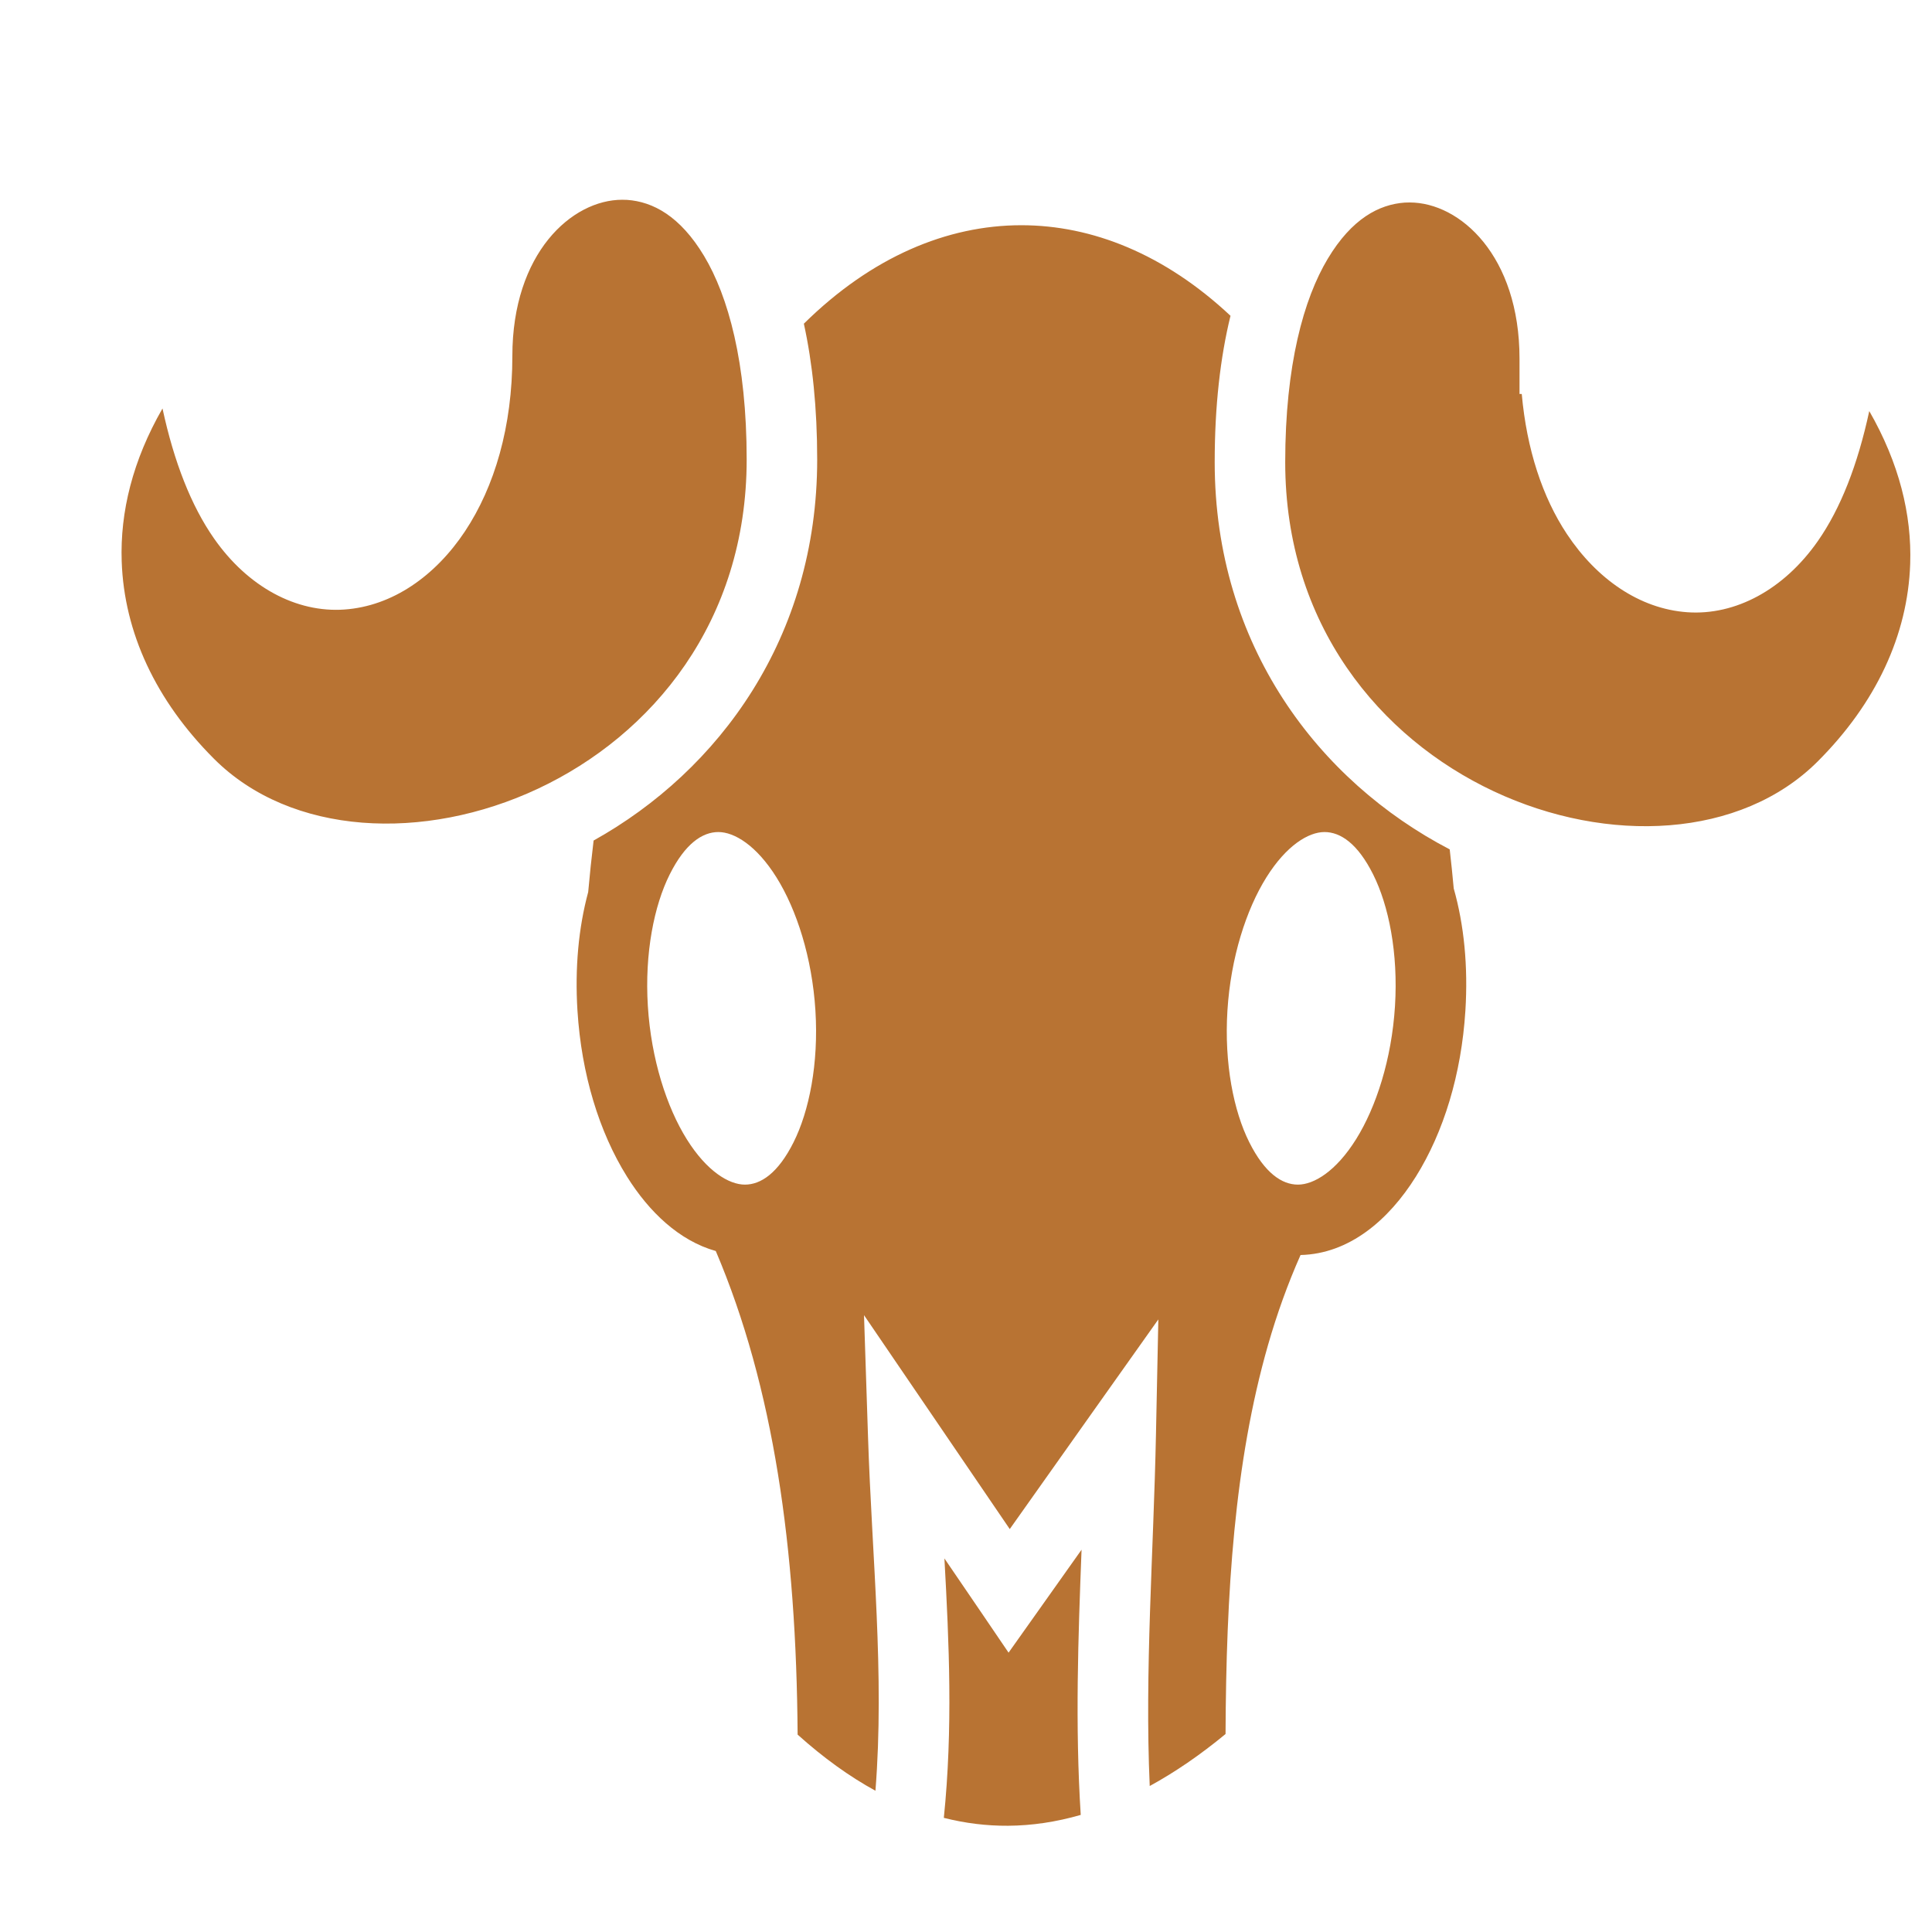
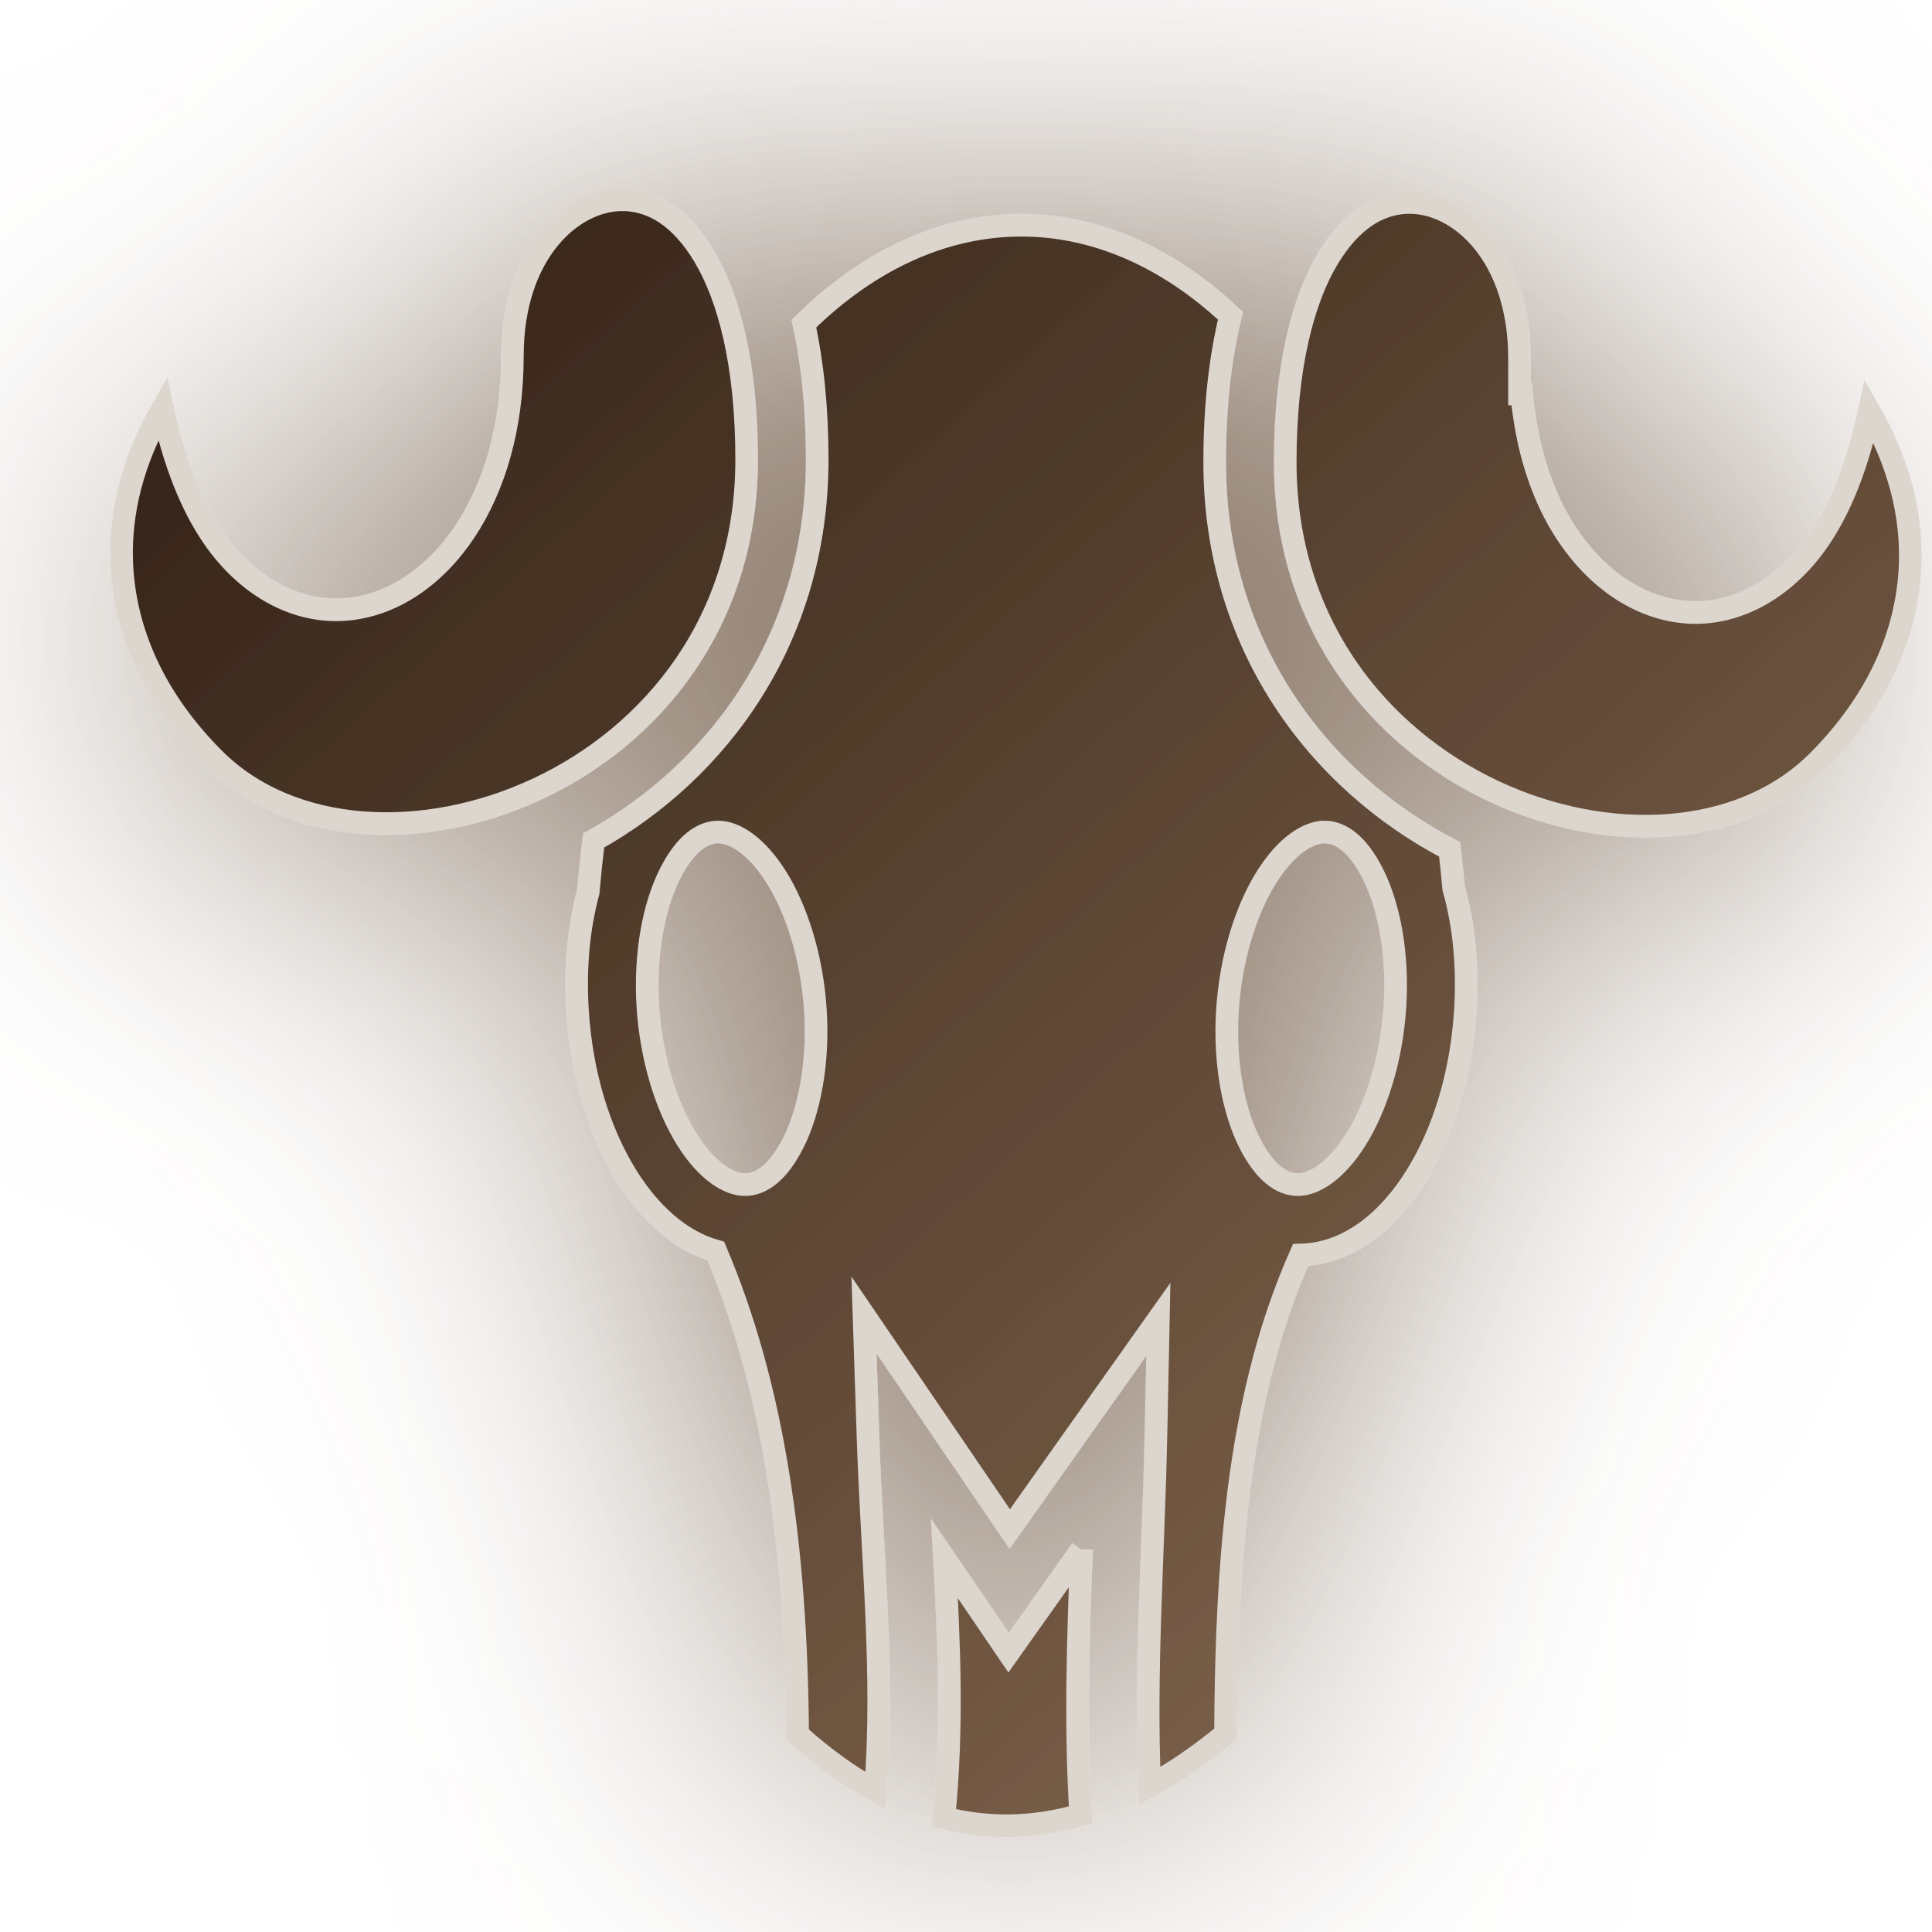
<svg xmlns="http://www.w3.org/2000/svg" viewBox="0 0 512 512">
+   <defs>
+     <filter id="shadow-1" height="300%" width="300%" x="-100%" y="-100%">
+       <feFlood flood-color="rgba(133, 113, 96, 1)" result="flood" />
+       <feComposite in="flood" in2="SourceGraphic" operator="atop" result="composite" />
+       <feGaussianBlur in="composite" stdDeviation="50" result="blur" />
+       <feOffset dx="0" dy="0" result="offset" />
+       <feComposite in="SourceGraphic" in2="offset" operator="over" />
+     </filter>
+     <linearGradient x1="0" x2="1" y1="0" y2="1" id="gradient-1">
+       <stop offset="0%" stop-color="#2e1e14" stop-opacity="1" />
+       <stop offset="100%" stop-color="#8d6f55" stop-opacity="1" />
+     </linearGradient>
+   </defs>
  <g class="" style="" transform="translate(14,-6)">
-     <path d="M150.906 58.938c-13.37-.01-29.125 14.14-29.125 41.406 0 18.72-4.71 34.642-12.56 46.47-7.852 11.825-19.205 19.82-31.94 20.717-12.732.9-25.585-5.956-34.593-18.874-6.01-8.618-10.554-20.166-13.624-34.406-7.895 13.74-11.263 27.425-10.813 40.53.645 18.79 8.978 36.824 24.47 52.314 40.785 40.785 141.155 6.742 141.155-79.313 0-25.746-4.91-43.316-11.28-53.936-6.37-10.62-13.595-14.398-20.407-14.875-.426-.03-.85-.032-1.282-.032zm208.656.718c-.43 0-.855.002-1.28.032-6.813.476-14.037 4.255-20.407 14.874-6.37 10.62-11.28 28.19-11.28 53.938 0 86.055 100.337 120.066 141.124 79.28 15.49-15.49 23.854-33.524 24.5-52.31.45-13.113-2.943-26.786-10.845-40.532-3.07 14.243-7.583 25.786-13.594 34.406-9.006 12.917-21.89 19.804-34.624 18.906-12.733-.898-24.055-8.893-31.906-20.72-6.492-9.778-10.66-22.48-11.97-37.124h-.592v-9.344c0-27.266-15.755-41.414-29.125-41.406zm-102.937 6.032c-19.596.01-39.624 8.368-57.594 26.093 2.274 10.362 3.532 22.31 3.532 36 0 47.166-25.996 82.428-59.25 100.97-.542 4.463-1.023 9.008-1.437 13.656-2.55 9.437-3.55 20.09-2.844 31.406 1.057 16.895 5.766 32.224 13.126 44 5.864 9.383 13.855 17 23.53 19.72 15.358 36.078 21.356 78.76 21.69 128.156 6.88 6.182 13.75 11.12 20.624 14.875 2.45-30.97-.93-61.794-1.97-93.875l-1.06-32.157 18.124 26.595 20.5 30.094 21.78-30.75 17.595-24.814-.626 30.406c-.65 31.64-3.01 62.71-1.656 93.25 6.645-3.634 13.345-8.202 20.093-13.78.16-37.35 2.333-71.957 11.25-103.063 2.356-8.215 5.213-16.185 8.626-23.876 12.878-.31 23.332-9.213 30.563-20.78 7.36-11.778 12.068-27.107 13.124-44.002.73-11.703-.35-22.704-3.094-32.375-.32-3.5-.67-6.948-1.063-10.343-34.684-18.06-62.28-54.012-62.28-102.594 0-14.95 1.495-27.82 4.187-38.813-17.418-16.315-36.64-24.01-55.47-24zM176.375 226.5c4.22 0 10.084 3.516 15.406 12.03 5.323 8.517 9.434 21.212 10.314 35.282.88 14.07-1.665 26.643-5.78 34.875-4.118 8.233-8.688 11.25-12.908 11.25-4.22 0-10.084-3.515-15.406-12.03-5.322-8.516-9.433-21.21-10.313-35.282-.88-14.07 1.665-26.642 5.782-34.875 4.115-8.233 8.685-11.25 12.905-11.25zm160.625 0c4.22 0 8.79 3.017 12.906 11.25 4.117 8.233 6.66 20.804 5.78 34.875-.878 14.07-4.99 26.766-10.31 35.28-5.323 8.517-11.187 12.033-15.407 12.033-4.22 0-8.79-3.018-12.908-11.25-4.116-8.233-6.66-20.805-5.78-34.875.88-14.07 4.99-26.766 10.312-35.282 5.322-8.514 11.186-12.03 15.406-12.03zm-64.375 190.188L261.062 433l-7.78 10.97-7.563-11.126L236.28 419c1.243 22.403 2.268 45.11-.155 68.75 5.675 1.436 11.347 2.132 17.03 2.094 6.335-.043 12.755-1 19.25-2.875-1.508-23.73-.675-47.114.22-70.283z" fill="rgba(184, 115, 51, 1)" fill-opacity="1" />
+     <path d="M150.906 58.938c-13.37-.01-29.125 14.14-29.125 41.406 0 18.72-4.71 34.642-12.56 46.47-7.852 11.825-19.205 19.82-31.94 20.717-12.732.9-25.585-5.956-34.593-18.874-6.01-8.618-10.554-20.166-13.624-34.406-7.895 13.74-11.263 27.425-10.813 40.53.645 18.79 8.978 36.824 24.47 52.314 40.785 40.785 141.155 6.742 141.155-79.313 0-25.746-4.91-43.316-11.28-53.936-6.37-10.62-13.595-14.398-20.407-14.875-.426-.03-.85-.032-1.282-.032zm208.656.718c-.43 0-.855.002-1.28.032-6.813.476-14.037 4.255-20.407 14.874-6.37 10.62-11.28 28.19-11.28 53.938 0 86.055 100.337 120.066 141.124 79.28 15.49-15.49 23.854-33.524 24.5-52.31.45-13.113-2.943-26.786-10.845-40.532-3.07 14.243-7.583 25.786-13.594 34.406-9.006 12.917-21.89 19.804-34.624 18.906-12.733-.898-24.055-8.893-31.906-20.72-6.492-9.778-10.66-22.48-11.97-37.124h-.592v-9.344c0-27.266-15.755-41.414-29.125-41.406zm-102.937 6.032c-19.596.01-39.624 8.368-57.594 26.093 2.274 10.362 3.532 22.31 3.532 36 0 47.166-25.996 82.428-59.25 100.97-.542 4.463-1.023 9.008-1.437 13.656-2.55 9.437-3.55 20.09-2.844 31.406 1.057 16.895 5.766 32.224 13.126 44 5.864 9.383 13.855 17 23.53 19.72 15.358 36.078 21.356 78.76 21.69 128.156 6.88 6.182 13.75 11.12 20.624 14.875 2.45-30.97-.93-61.794-1.97-93.875l-1.06-32.157 18.124 26.595 20.5 30.094 21.78-30.75 17.595-24.814-.626 30.406c-.65 31.64-3.01 62.71-1.656 93.25 6.645-3.634 13.345-8.202 20.093-13.78.16-37.35 2.333-71.957 11.25-103.063 2.356-8.215 5.213-16.185 8.626-23.876 12.878-.31 23.332-9.213 30.563-20.78 7.36-11.778 12.068-27.107 13.124-44.002.73-11.703-.35-22.704-3.094-32.375-.32-3.5-.67-6.948-1.063-10.343-34.684-18.06-62.28-54.012-62.28-102.594 0-14.95 1.495-27.82 4.187-38.813-17.418-16.315-36.64-24.01-55.47-24zM176.375 226.5c4.22 0 10.084 3.516 15.406 12.03 5.323 8.517 9.434 21.212 10.314 35.282.88 14.07-1.665 26.643-5.78 34.875-4.118 8.233-8.688 11.25-12.908 11.25-4.22 0-10.084-3.515-15.406-12.03-5.322-8.516-9.433-21.21-10.313-35.282-.88-14.07 1.665-26.642 5.782-34.875 4.115-8.233 8.685-11.25 12.905-11.25zm160.625 0c4.22 0 8.79 3.017 12.906 11.25 4.117 8.233 6.66 20.804 5.78 34.875-.878 14.07-4.99 26.766-10.31 35.28-5.323 8.517-11.187 12.033-15.407 12.033-4.22 0-8.79-3.018-12.908-11.25-4.116-8.233-6.66-20.805-5.78-34.875.88-14.07 4.99-26.766 10.312-35.282 5.322-8.514 11.186-12.03 15.406-12.03zm-64.375 190.188L261.062 433l-7.78 10.97-7.563-11.126L236.28 419c1.243 22.403 2.268 45.11-.155 68.75 5.675 1.436 11.347 2.132 17.03 2.094 6.335-.043 12.755-1 19.25-2.875-1.508-23.73-.675-47.114.22-70.283z" fill="url(#gradient-1)" stroke="#ddd6ce" stroke-opacity="1" stroke-width="6" filter="url(#shadow-1)" />
  </g>
</svg>
